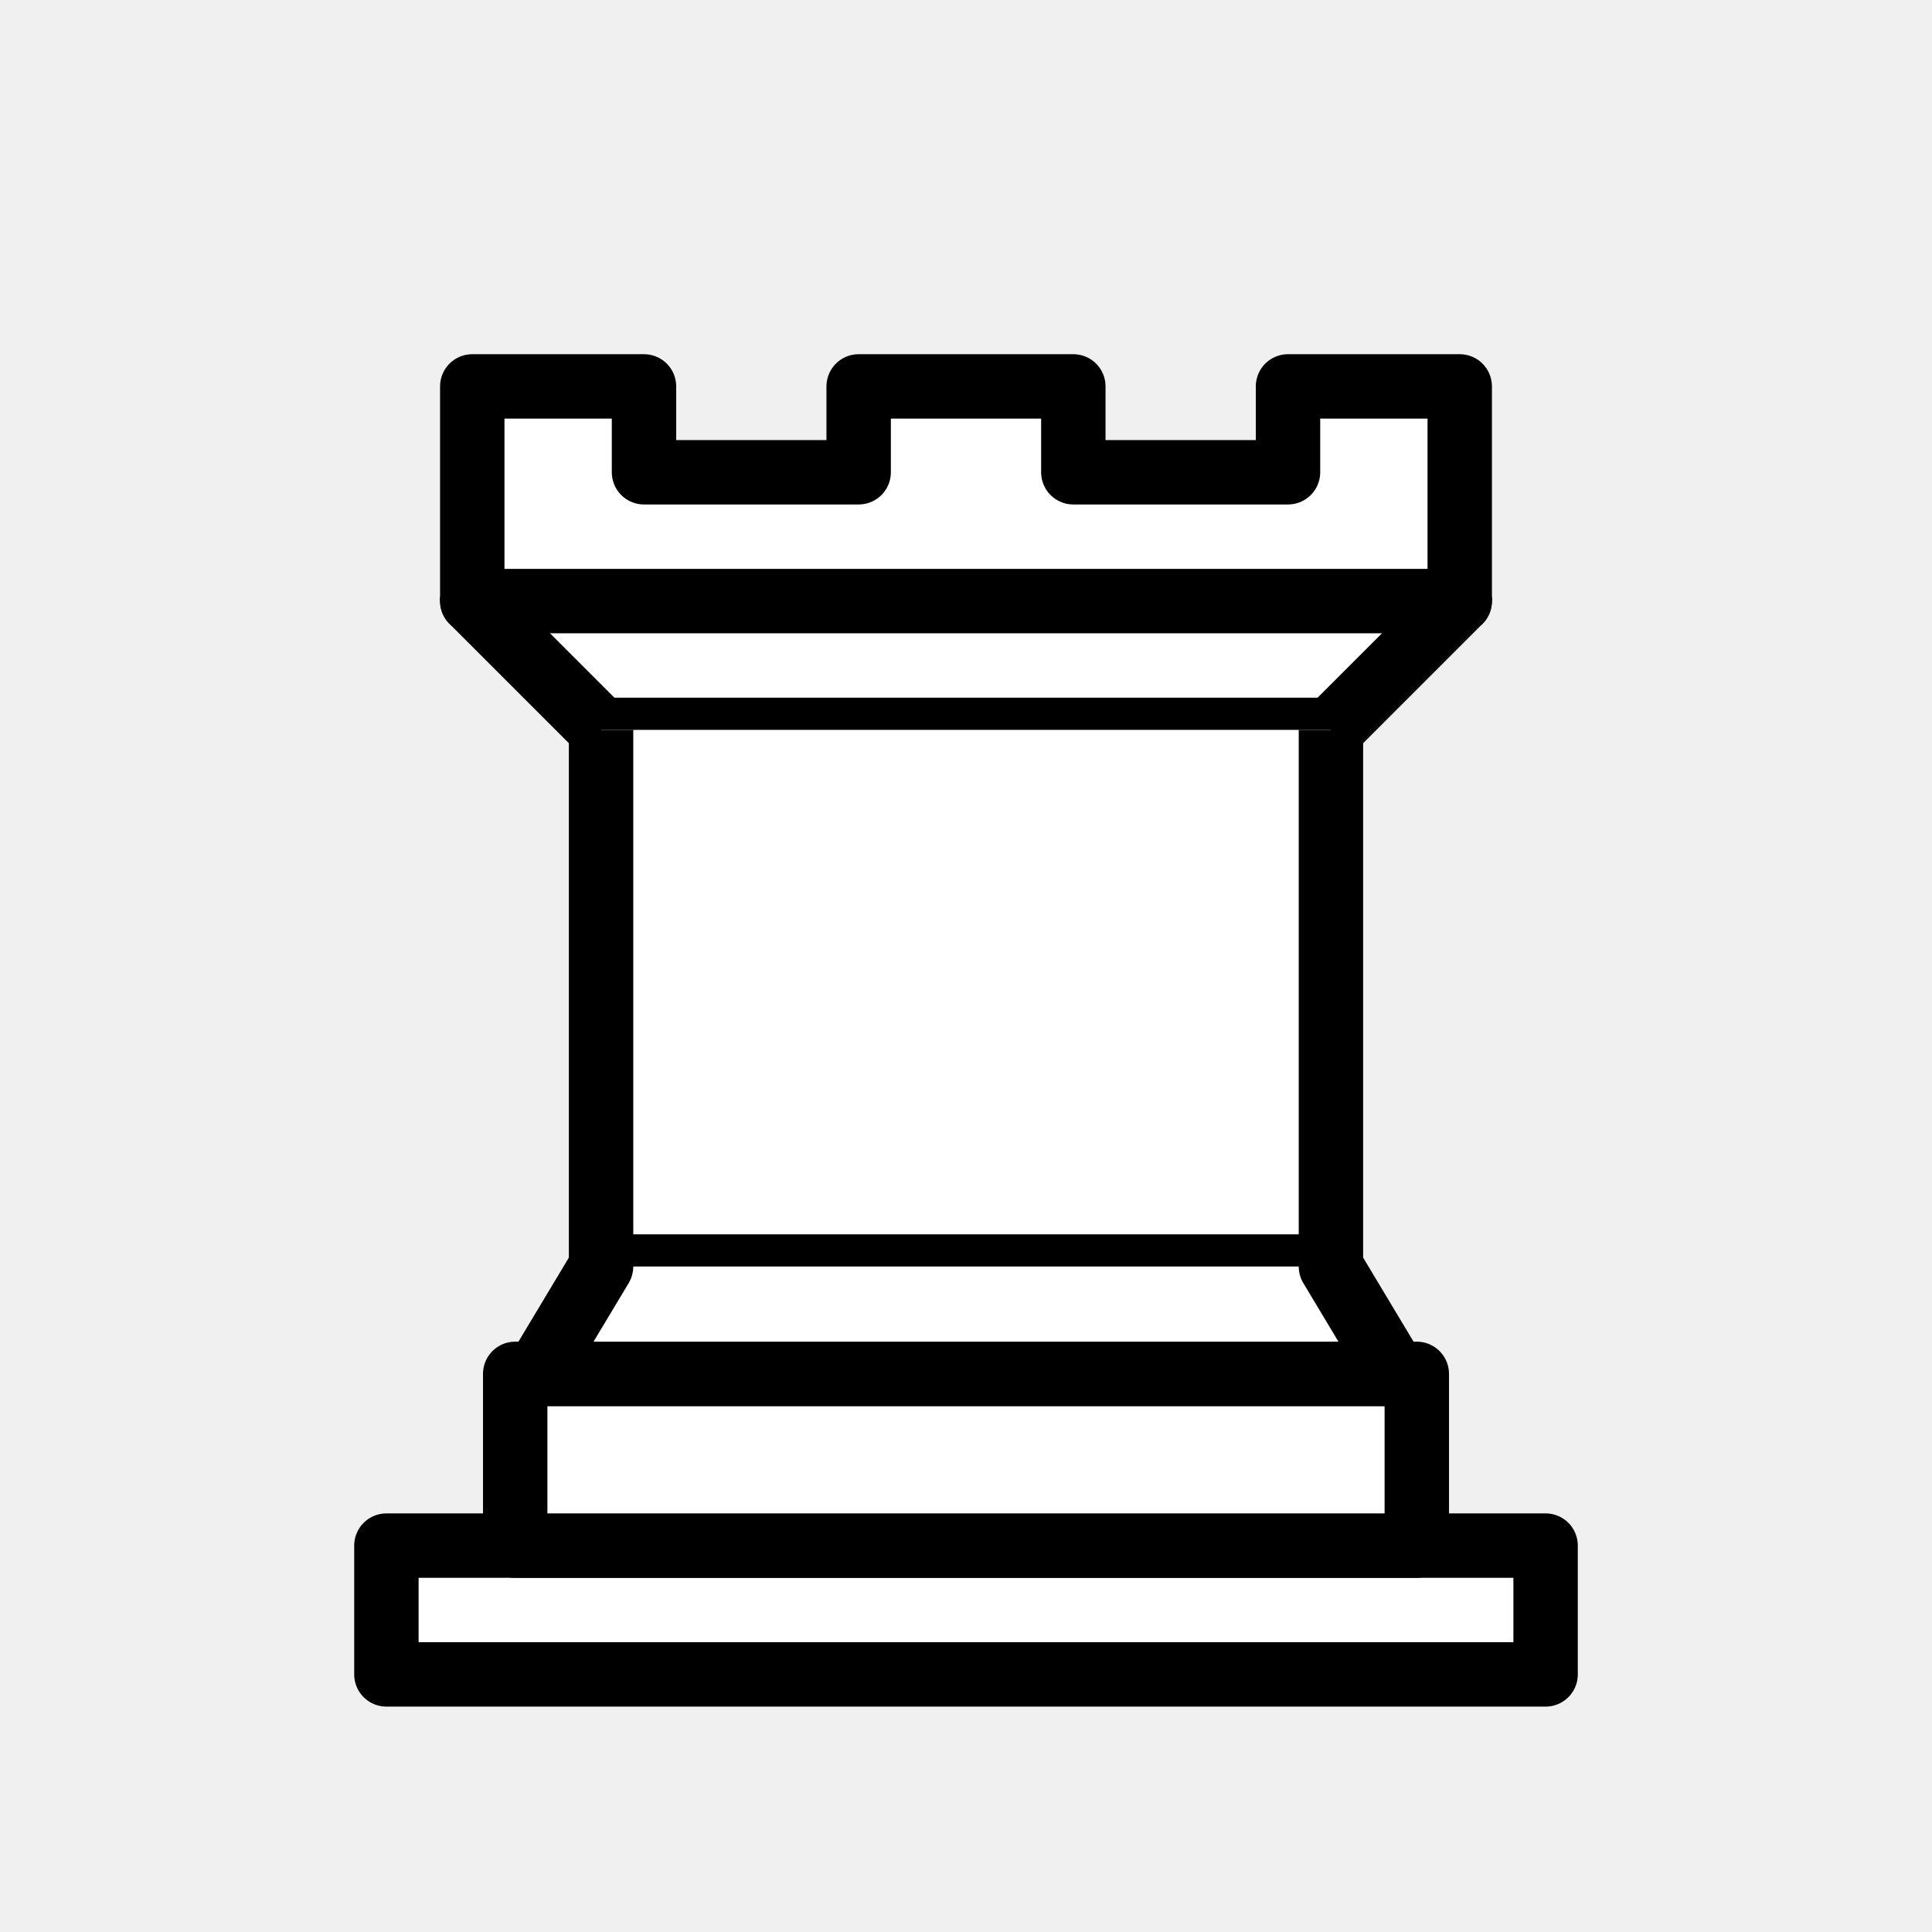
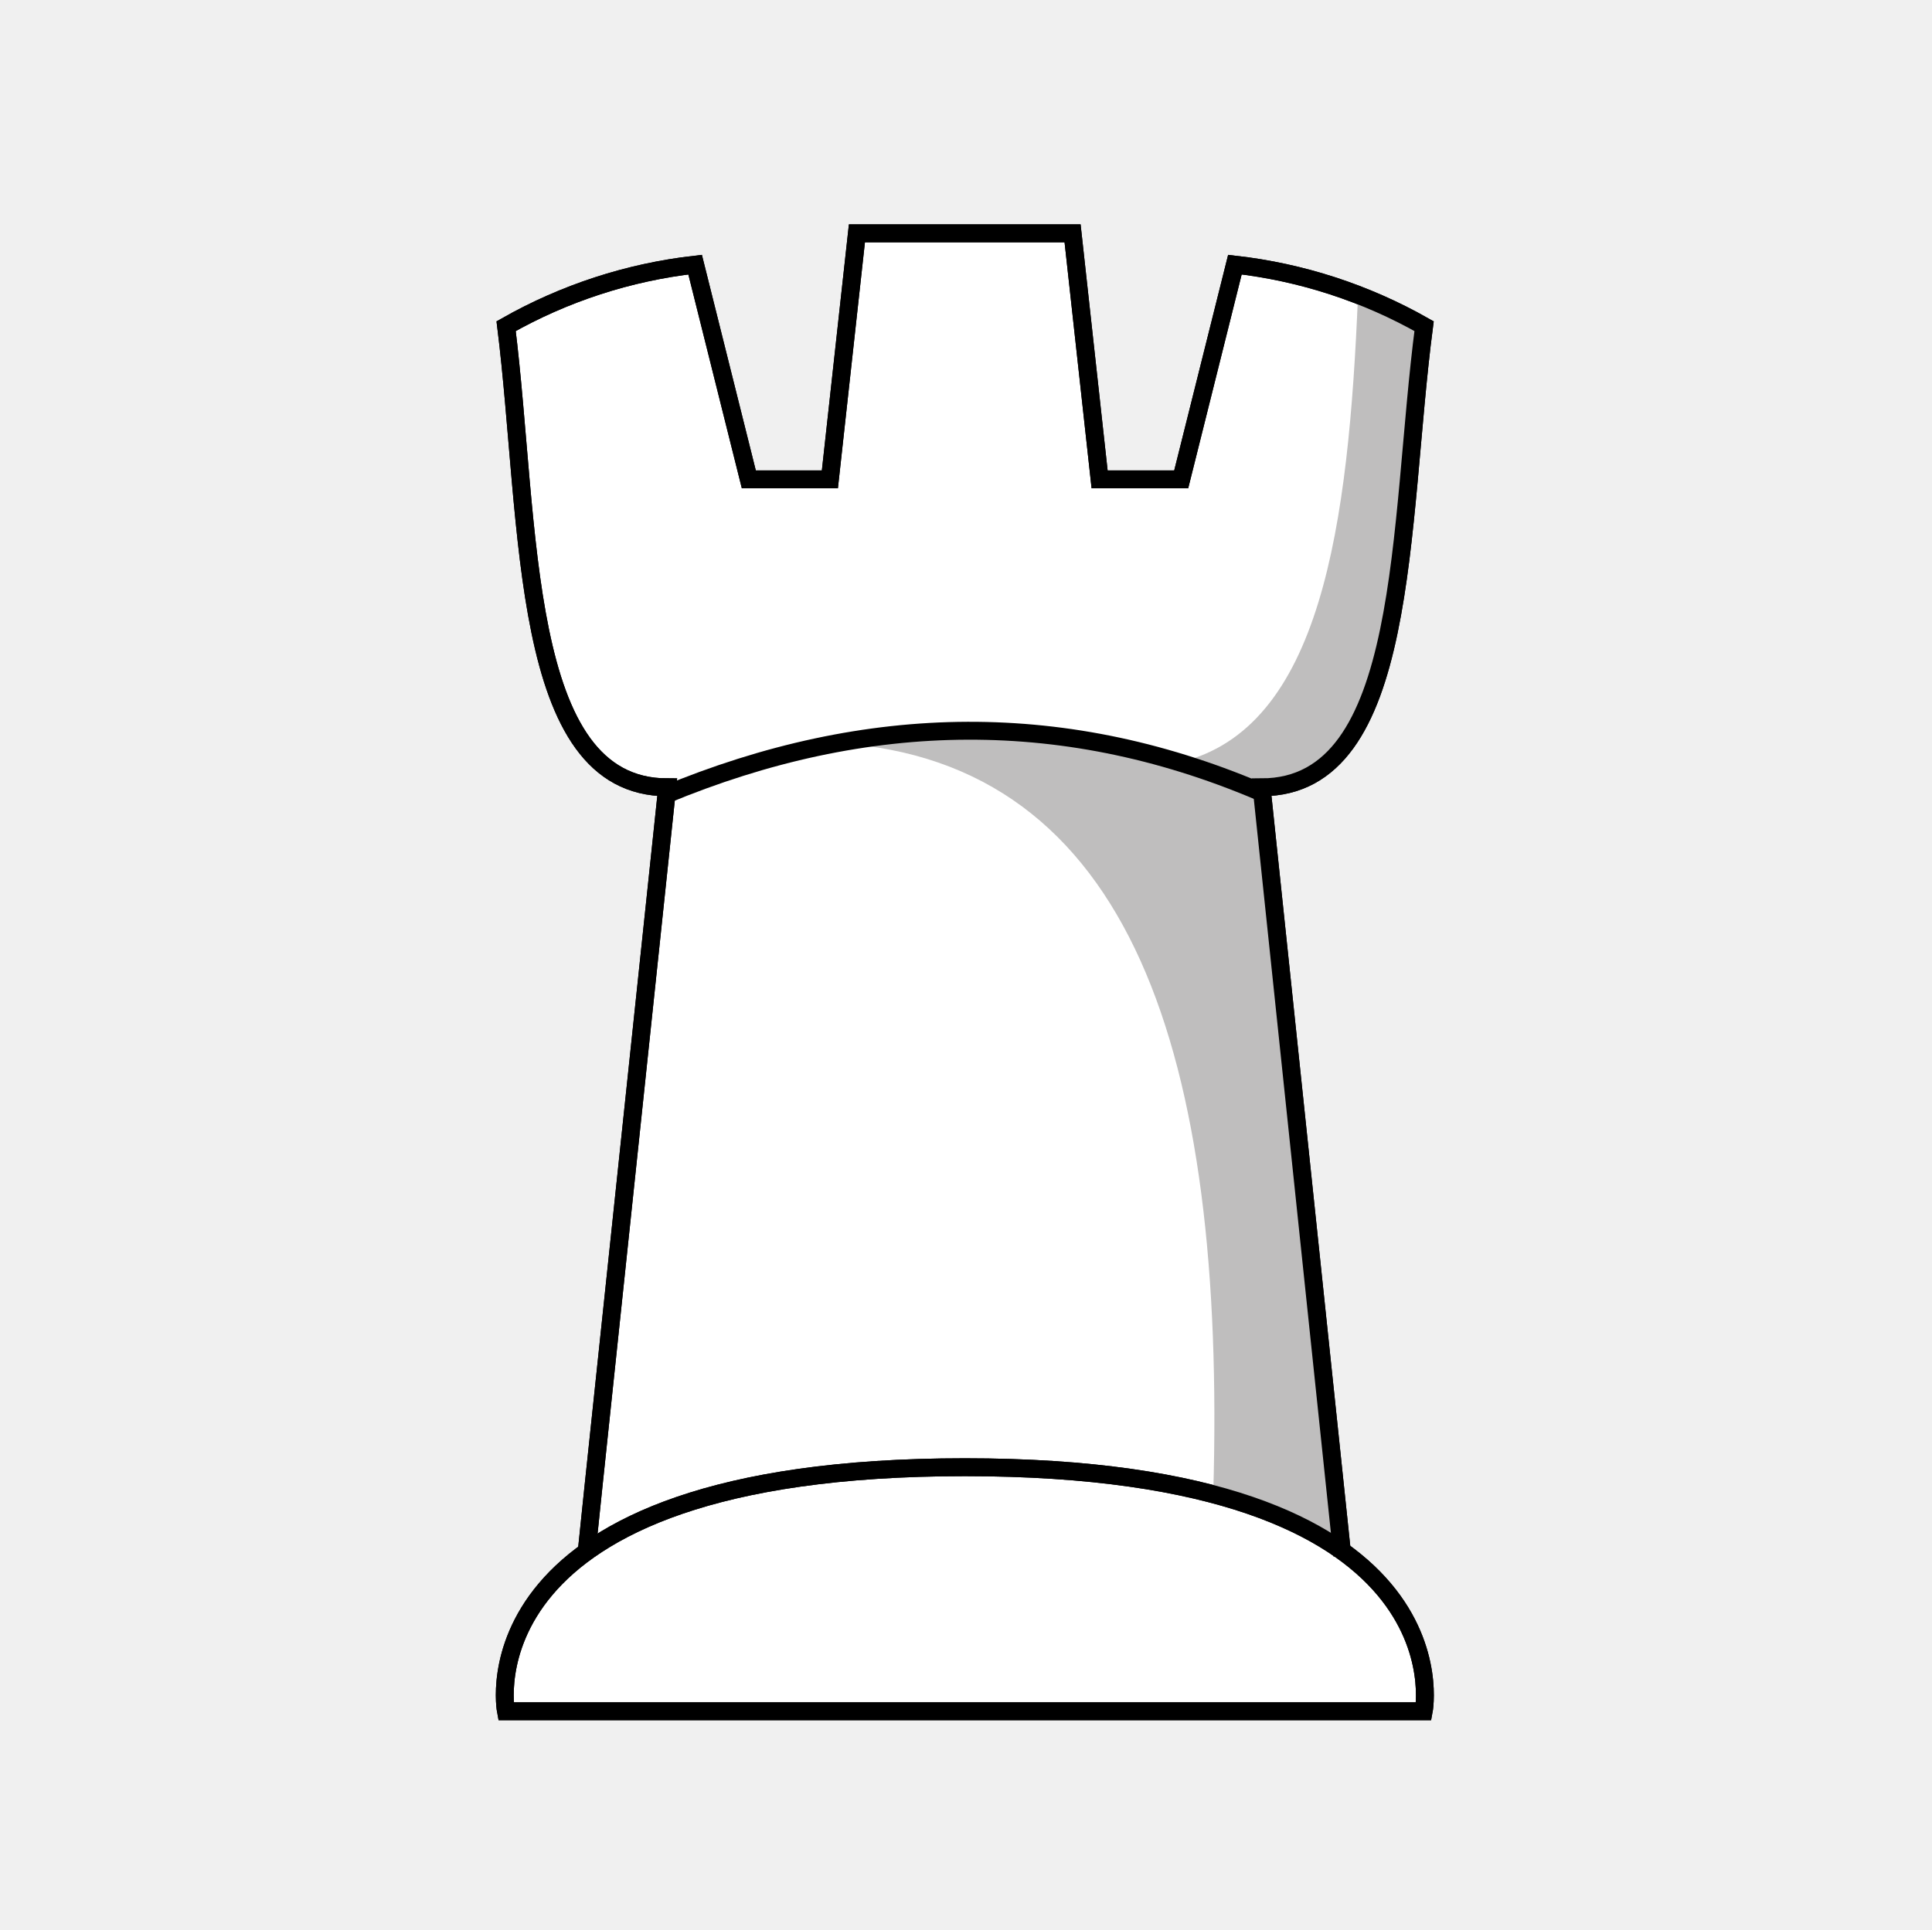
- <svg xmlns="http://www.w3.org/2000/svg" version="1.1" width="45" height="45">
-   <g style="opacity:1; fill:#ffffff; fill-opacity:1; fill-rule:evenodd; stroke:#000000; stroke-width:1.5; stroke-linecap:round;stroke-linejoin:round;stroke-miterlimit:4; stroke-dasharray:none; stroke-opacity:1;">
-     <path d="M 9,39 L 36,39 L 36,36 L 9,36 L 9,39 z " style="stroke-linecap:butt;" />
-     <path d="M 12,36 L 12,32 L 33,32 L 33,36 L 12,36 z " style="stroke-linecap:butt;" />
-     <path d="M 11,14 L 11,9 L 15,9 L 15,11 L 20,11 L 20,9 L 25,9 L 25,11 L 30,11 L 30,9 L 34,9 L 34,14" style="stroke-linecap:butt;" />
-     <path d="M 34,14 L 31,17 L 14,17 L 11,14" />
-     <path d="M 31,17 L 31,29.5 L 14,29.5 L 14,17" style="stroke-linecap:butt; stroke-linejoin:miter;" />
-     <path d="M 31,29.5 L 32.5,32 L 12.5,32 L 14,29.5" />
-     <path d="M 11,14 L 34,14" style="fill:none; stroke:#000000; stroke-linejoin:miter;" />
+ <svg xmlns="http://www.w3.org/2000/svg" viewBox="0 0 107.95 107.84">
+   <defs>
+     <style>.cls-1{fill:#fff;}.cls-1,.cls-3{stroke:#000;stroke-miterlimit:10;}.cls-2{fill:#bfbebe;}.cls-3{fill:none;}</style>
+   </defs>
+   <g id="white">
+     <g id="rook_copy_2" data-name="rook copy 2">
+       <path class="cls-1" d="M32.76,86.94l.4-3.86L37.28,44c-8.3,0-7.62-14.68-9-25.77a27.74,27.74,0,0,1,10.56-3.44l3,12h4.53l1.51-13.75H59.93l1.51,13.75H66l3-12a27.73,27.73,0,0,1,10.57,3.44C78.12,29.31,78.8,44,70.49,44L75,86.94" />
+       <path class="cls-1" d="M28.27,95.64H79.55S82.2,82,53.91,82,28.27,95.64,28.27,95.64Z" />
+       <path class="cls-2" d="M75.88,16.47l3.22,1.27c0,4.5,0,20.71-5.15,25.09-1.83,1.58-4.5,1.57-8.09-.21C73.83,40.76,75.35,29.35,75.88,16.47Z" />
+       <path class="cls-2" d="M46.81,41.53c8.06-1.06,16-.68,23.9,2.38l4.31,43-7.23-3.41C68.51,58.92,63.22,42.58,46.81,41.53Z" />
+       <path class="cls-3" d="M37.13,44.44c11.35-4.72,22.56-4.88,33.71,0" />
+       <path class="cls-3" d="M32.76,86.94l.4-3.86L37.28,44c-8.3,0-7.62-14.68-9-25.77a27.74,27.74,0,0,1,10.56-3.44l3,12h4.53l1.51-13.75H59.93l1.51,13.75H66l3-12a27.73,27.73,0,0,1,10.57,3.44C78.12,29.31,78.8,44,70.49,44L75,86.94" />
+       <path class="cls-3" d="M28.27,95.64H79.55S82.2,82,53.91,82,28.27,95.64,28.27,95.64Z" />
+     </g>
  </g>
</svg>
